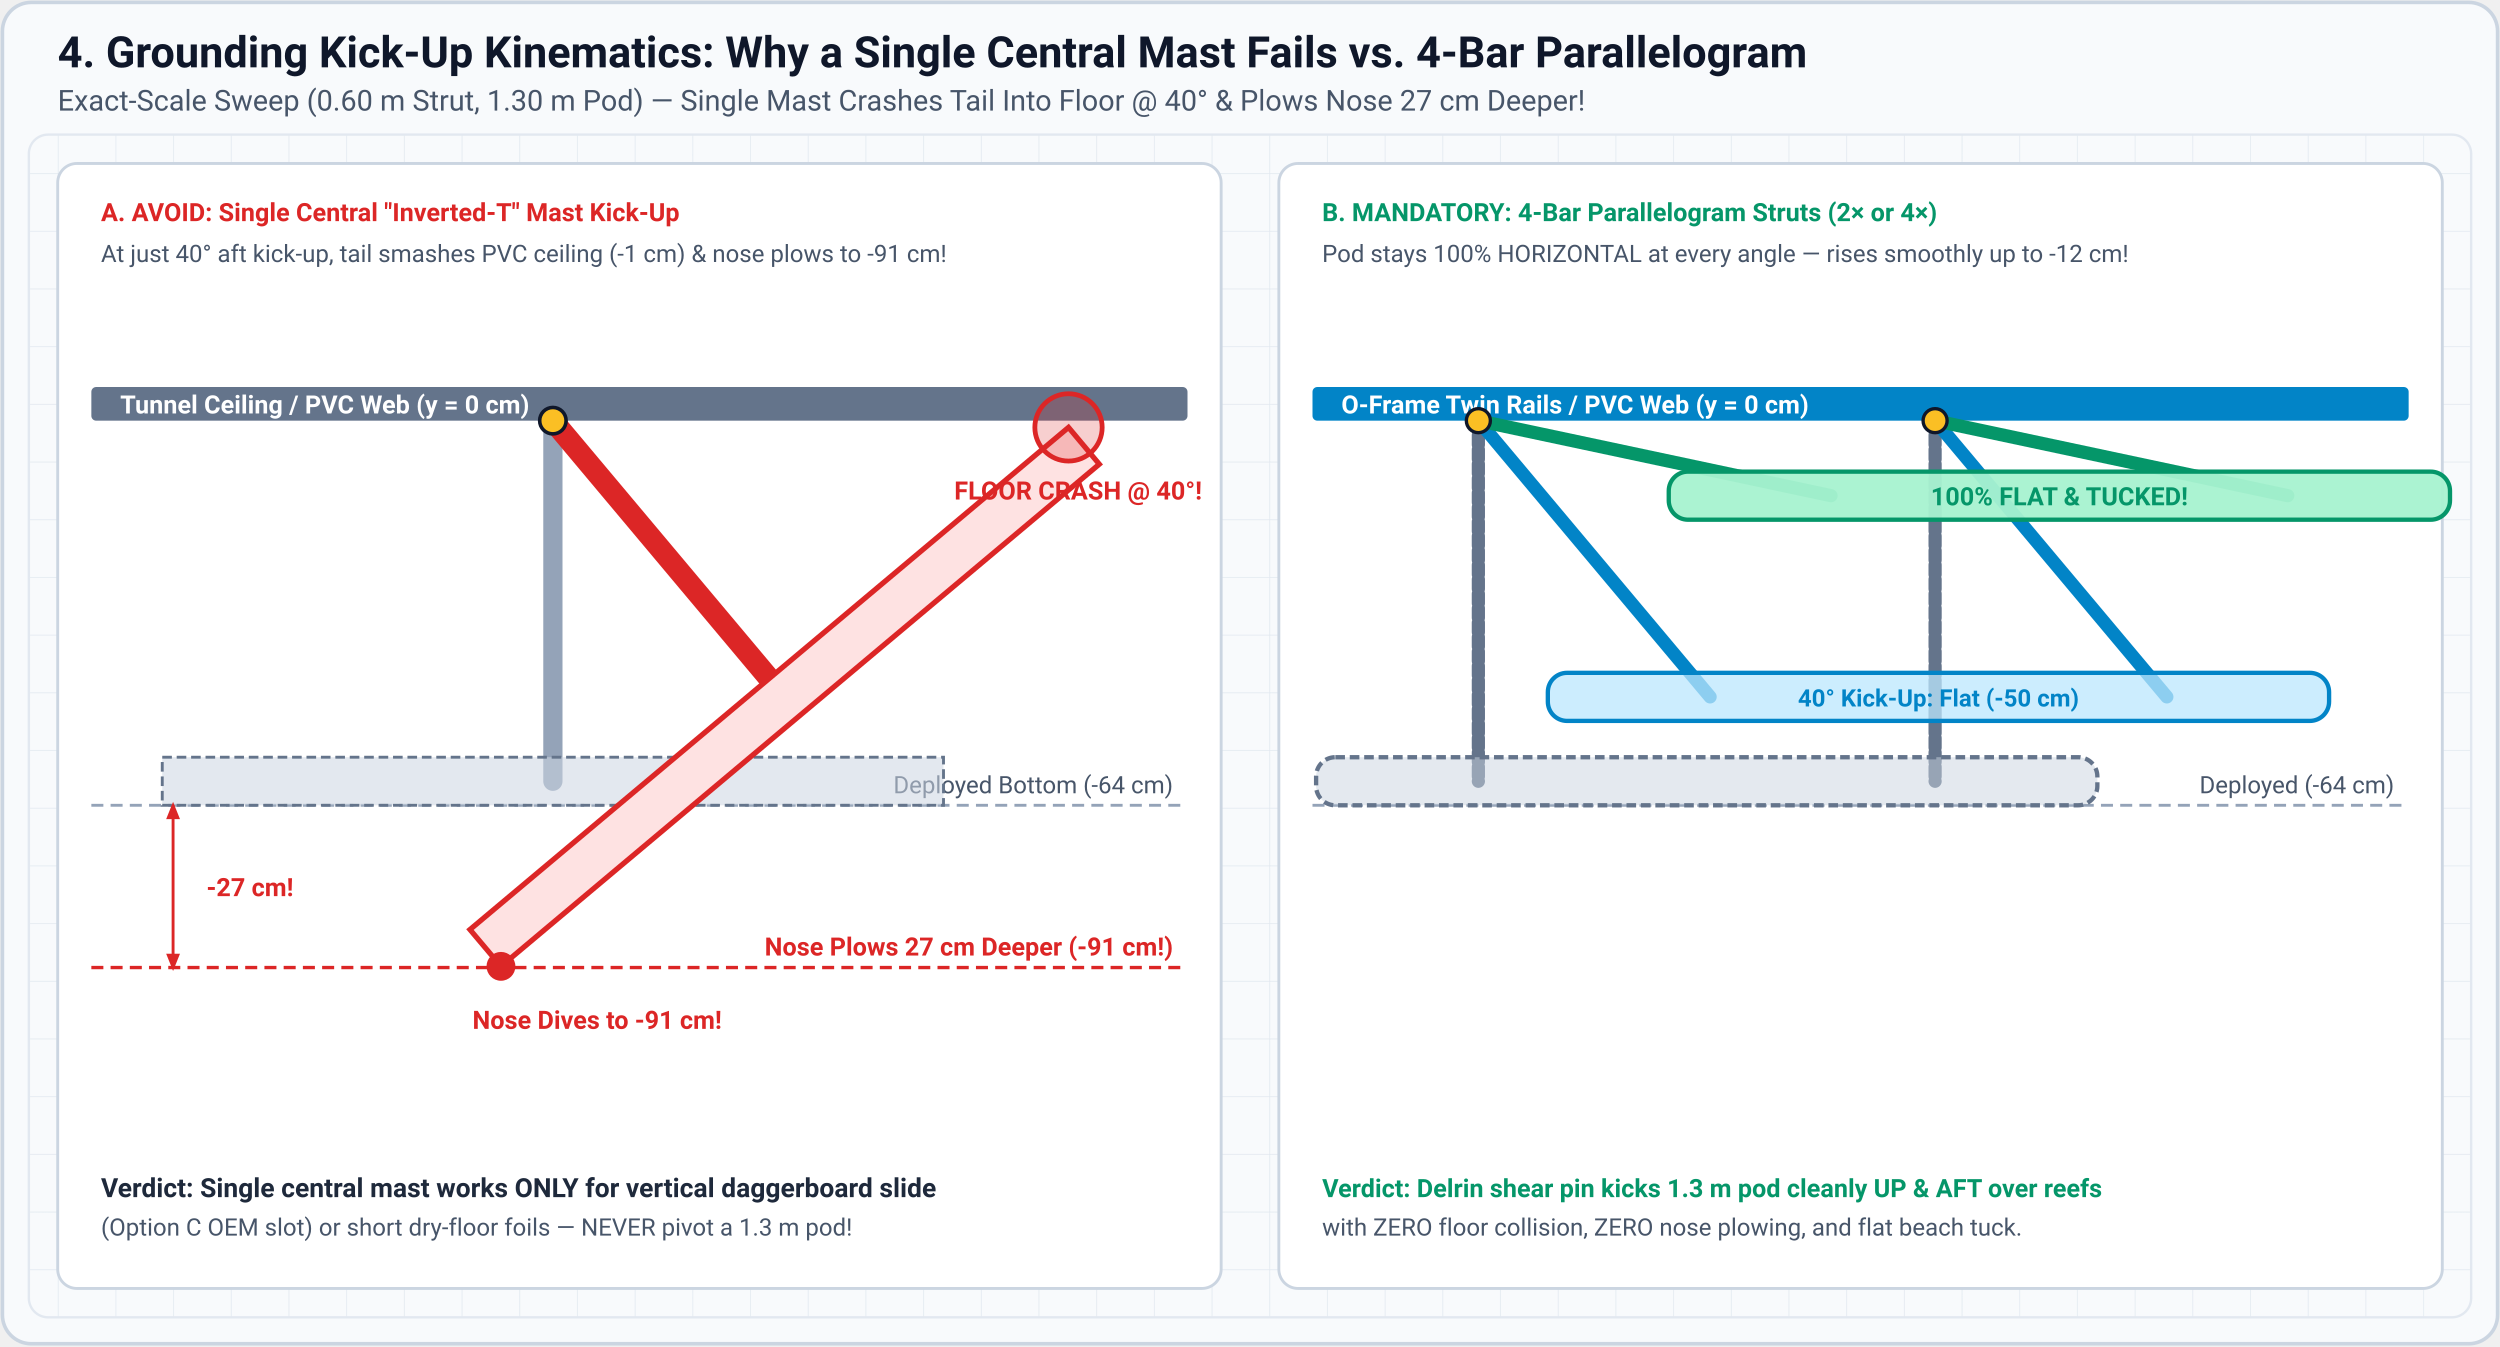
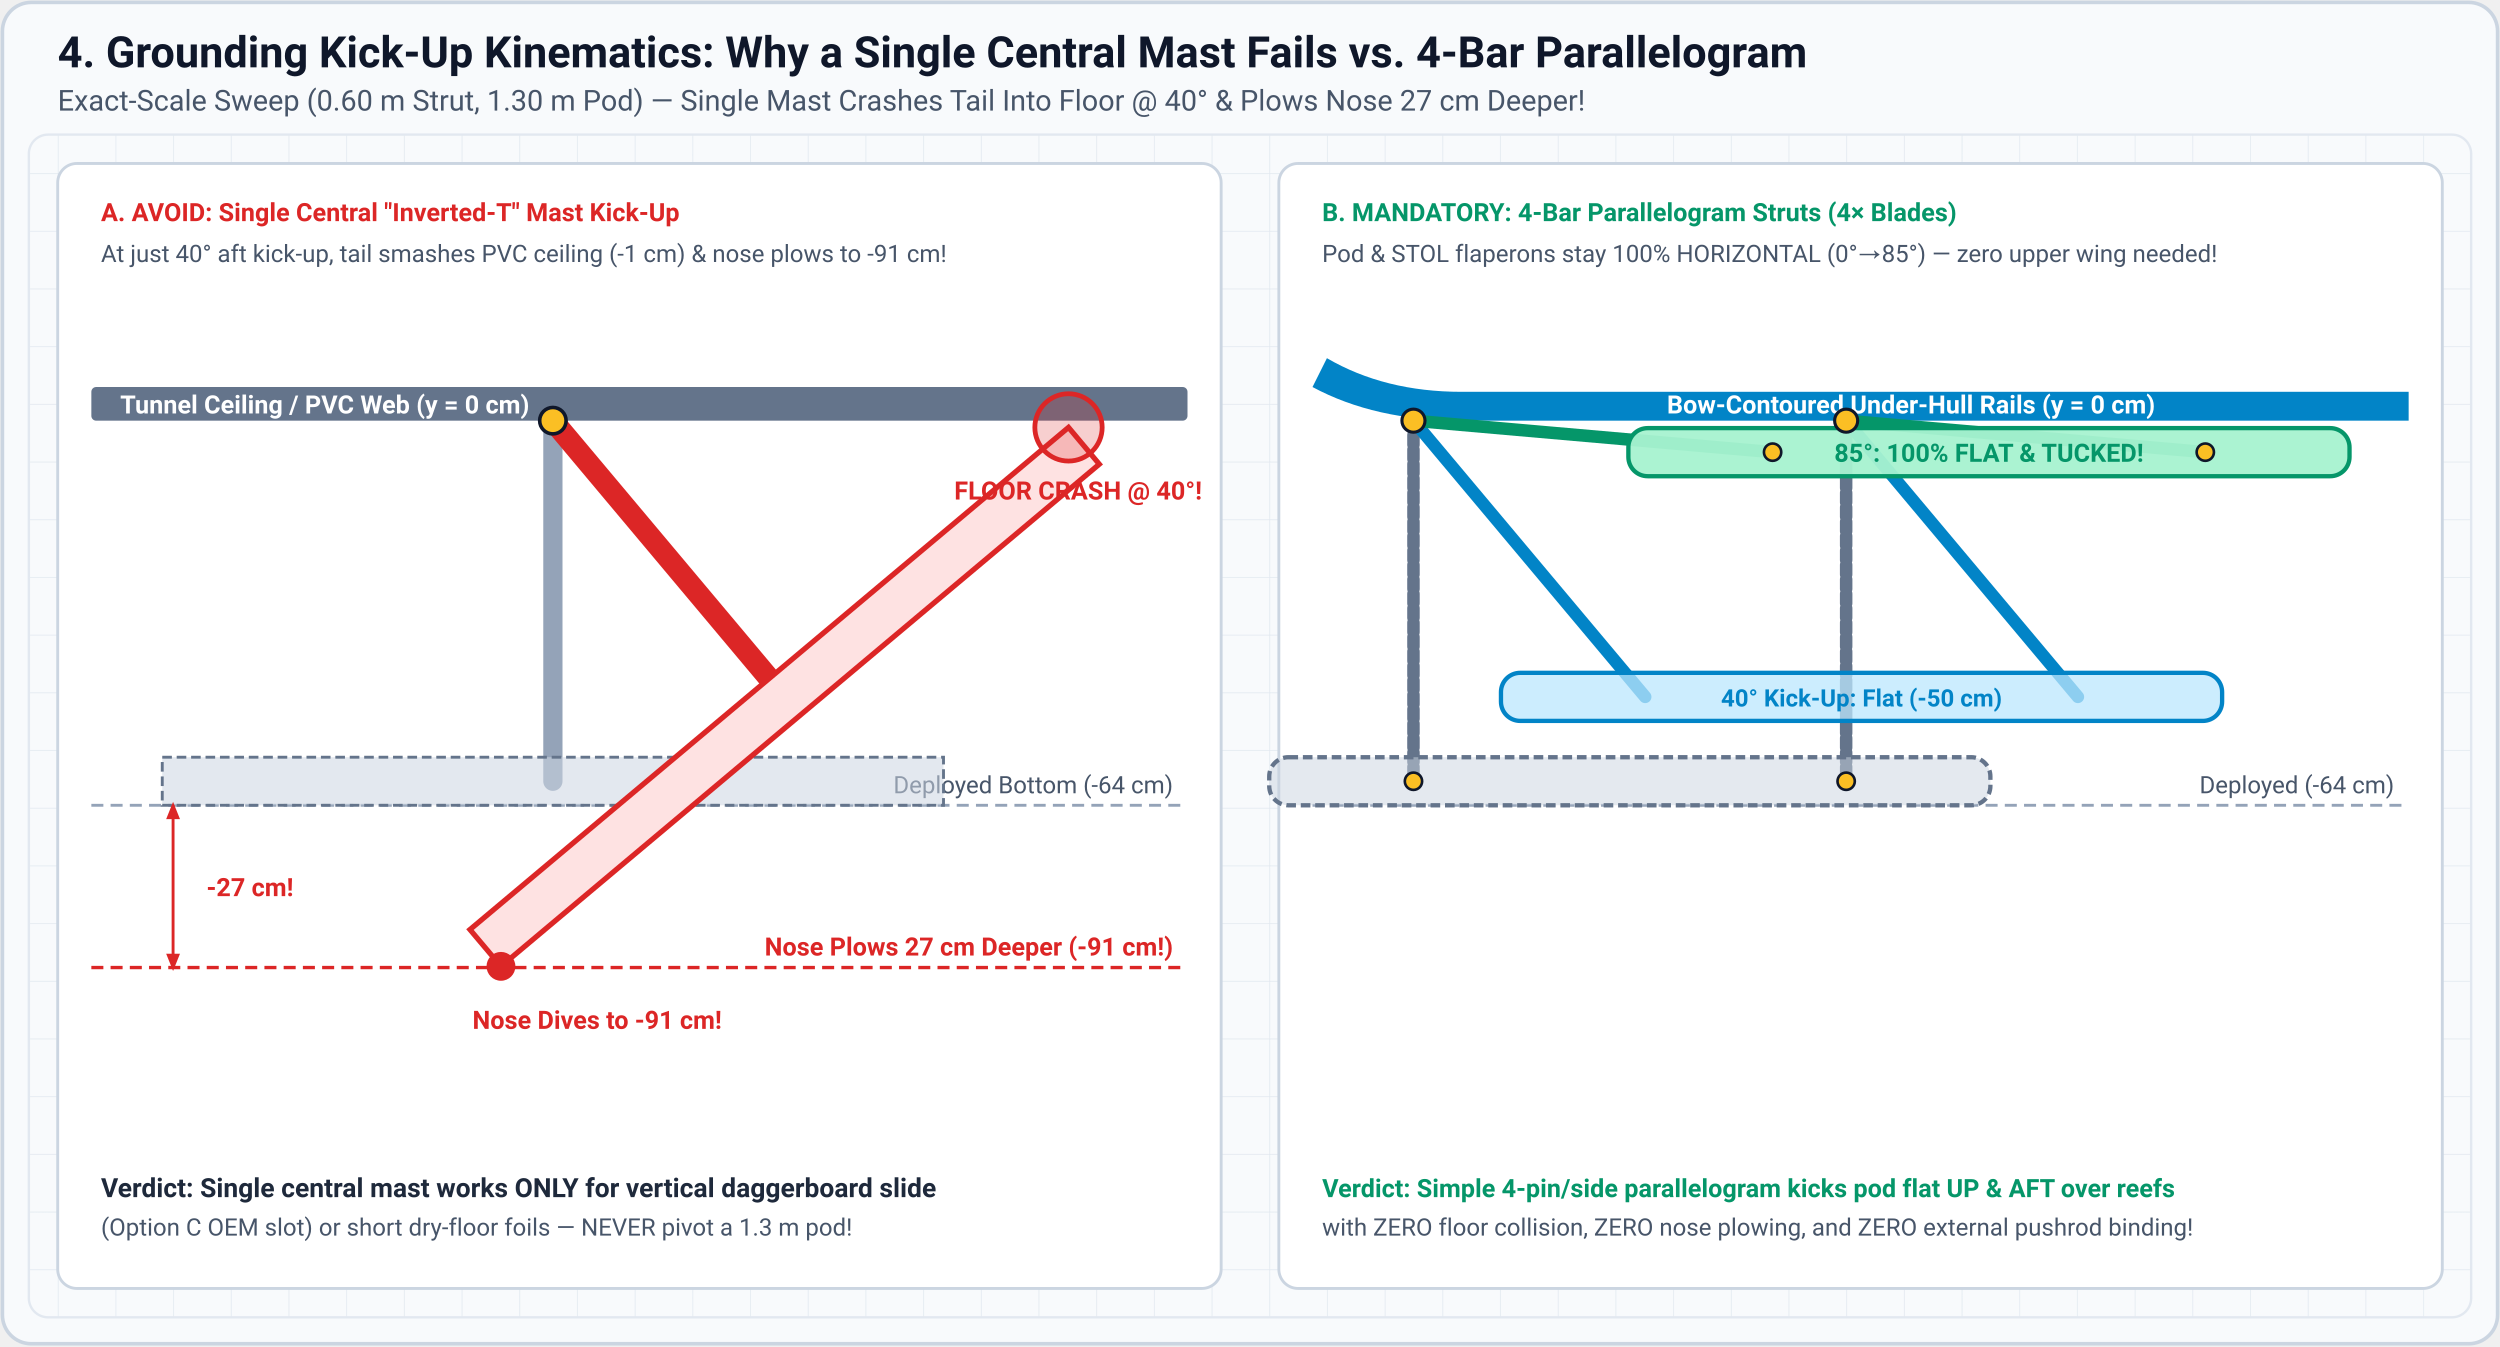
<svg xmlns="http://www.w3.org/2000/svg" viewBox="0 0 1040 560" width="1040" height="560">
  <defs>
    <pattern id="grid" width="24" height="24" patternUnits="userSpaceOnUse">
      <path d="M 24 0 L 0 0 0 24" fill="none" stroke="#E2E8F0" stroke-width="0.6" />
    </pattern>
    <linearGradient id="carbon" x1="0" y1="0" x2="0" y2="1">
      <stop offset="0%" stop-color="#334155" />
      <stop offset="100%" stop-color="#0F172A" />
    </linearGradient>
    <linearGradient id="alu" x1="0" y1="0" x2="0" y2="1">
      <stop offset="0%" stop-color="#CBD5E1" />
      <stop offset="100%" stop-color="#64748B" />
    </linearGradient>
    <linearGradient id="wingBlue" x1="0" y1="0" x2="0" y2="1">
      <stop offset="0%" stop-color="#38BDF8" />
      <stop offset="100%" stop-color="#0284C7" />
    </linearGradient>
    <linearGradient id="wingTeal" x1="0" y1="0" x2="0" y2="1">
      <stop offset="0%" stop-color="#2DD4BF" />
      <stop offset="100%" stop-color="#0D9488" />
    </linearGradient>
    <linearGradient id="water" x1="0" y1="0" x2="0" y2="1">
      <stop offset="0%" stop-color="#BAE6FD" stop-opacity="0.55" />
      <stop offset="100%" stop-color="#0284C7" stop-opacity="0.18" />
    </linearGradient>
    <linearGradient id="kevlar" x1="0" y1="0" x2="1" y2="0">
      <stop offset="0%" stop-color="#FBBF24" />
      <stop offset="100%" stop-color="#D97706" />
    </linearGradient>
    <linearGradient id="tubeGrad" x1="0" y1="0" x2="0" y2="1">
      <stop offset="0%" stop-color="#F1F5F9" />
      <stop offset="55%" stop-color="#CBD5E1" />
      <stop offset="100%" stop-color="#94A3B8" />
    </linearGradient>
    <marker id="arrDark" viewBox="0 0 10 10" refX="8" refY="5" markerWidth="6" markerHeight="6" orient="auto-start-reverse">
      <path d="M 0 1 L 10 5 L 0 9 z" fill="#334155" />
    </marker>
    <marker id="arrBlue" viewBox="0 0 10 10" refX="8" refY="5" markerWidth="6" markerHeight="6" orient="auto-start-reverse">
      <path d="M 0 1 L 10 5 L 0 9 z" fill="#0284C7" />
    </marker>
    <marker id="arrGreen" viewBox="0 0 10 10" refX="8" refY="5" markerWidth="6" markerHeight="6" orient="auto-start-reverse">
      <path d="M 0 1 L 10 5 L 0 9 z" fill="#059669" />
    </marker>
    <marker id="arrRed" viewBox="0 0 10 10" refX="8" refY="5" markerWidth="6" markerHeight="6" orient="auto-start-reverse">
      <path d="M 0 1 L 10 5 L 0 9 z" fill="#DC2626" />
    </marker>
    <style>
      text { font-family: -apple-system, BlinkMacSystemFont, "Segoe UI", Roboto, Helvetica, Arial, sans-serif; }
      .title { font-size: 18px; font-weight: 700; fill: #0F172A; }
      .sub { font-size: 12px; fill: #475569; }
      .sec { font-size: 13.5px; font-weight: 700; fill: #0F172A; }
      .lbl { font-size: 11px; font-weight: 600; fill: #1E293B; }
      .lbl-sm { font-size: 10px; fill: #475569; }
      .lbl-w { font-size: 10.5px; font-weight: 700; fill: #FFFFFF; }
      .dim { font-size: 10px; font-weight: 600; fill: #0284C7; }
      .ok { font-size: 10.5px; font-weight: 700; fill: #059669; }
      .warn { font-size: 10.5px; font-weight: 700; fill: #DC2626; }
    </style>
  </defs>
  <rect x="1" y="1" width="1038" height="558" rx="12" fill="#F8FAFC" stroke="#CBD5E1" stroke-width="1.5" />
  <rect x="12" y="56" width="1016" height="492" rx="8" fill="url(#grid)" stroke="#E2E8F0" stroke-width="1" />
  <text x="24" y="28" class="title">4. Grounding Kick-Up Kinematics: Why a Single Central Mast Fails vs. 4-Bar Parallelogram</text>
  <text x="24" y="46" class="sub">Exact-Scale Sweep (0.60 m Strut, 1.30 m Pod) — Single Mast Crashes Tail Into Floor @ 40° &amp; Plows Nose 27 cm Deeper!</text>
  <rect x="24" y="68" width="484" height="468" rx="8" fill="#FFFFFF" stroke="#CBD5E1" stroke-width="1.2" />
  <text x="42" y="92" class="warn">A. AVOID: Single Central "Inverted-T" Mast Kick-Up</text>
  <text x="42" y="109" class="lbl-sm">At just 40° aft kick-up, tail smashes PVC ceiling (-1 cm) &amp; nose plows to -91 cm!</text>
  <rect x="38" y="161" width="456" height="14" rx="2" fill="#64748B" />
  <text x="50" y="172" class="lbl-w">Tunnel Ceiling / PVC Web (y = 0 cm)</text>
  <line x1="38" y1="335.0" x2="494" y2="335.0" stroke="#94A3B8" stroke-width="1.2" stroke-dasharray="5,3" />
  <text x="488" y="330.0" text-anchor="end" class="lbl-sm">Deployed Bottom (-64 cm)</text>
  <line x1="38" y1="402.5" x2="494" y2="402.5" stroke="#DC2626" stroke-width="1.4" stroke-dasharray="5,3" />
  <text x="488" y="397.5" text-anchor="end" class="warn">Nose Plows 27 cm Deeper (-91 cm!)</text>
  <line x1="230" y1="175" x2="230.0" y2="325.0" stroke="#94A3B8" stroke-width="8" stroke-linecap="round" />
  <polygon points="67.5,335.0 392.5,335.0 392.5,315.0 67.5,315.0" fill="#CBD5E1" fill-opacity="0.55" stroke="#64748B" stroke-width="1.2" stroke-dasharray="4,2" />
  <line x1="230" y1="175" x2="326.4" y2="289.9" stroke="#DC2626" stroke-width="9" stroke-linecap="round" />
  <polygon points="208.4,402.0 457.3,193.1 444.5,177.8 195.5,386.7" fill="#FEE2E2" stroke="#DC2626" stroke-width="2.2" />
  <circle cx="230" cy="175" r="5.5" fill="#FBBF24" stroke="#0F172A" stroke-width="1.5" />
  <circle cx="444.5" cy="177.8" r="14" fill="#DC2626" fill-opacity="0.22" stroke="#DC2626" stroke-width="2" />
  <text x="448.5" y="207.8" text-anchor="middle" class="warn">FLOOR CRASH @ 40°!</text>
  <circle cx="208.4" cy="402.0" r="6" fill="#DC2626" />
  <text x="248.4" y="428.0" text-anchor="middle" class="warn">Nose Dives to -91 cm!</text>
  <line x1="72.0" y1="335.0" x2="72.0" y2="402.5" stroke="#DC2626" stroke-width="1.2" marker-start="url(#arrRed)" marker-end="url(#arrRed)" />
  <text x="104.0" y="372.8" text-anchor="middle" class="warn">-27 cm!</text>
  <text x="42" y="498" class="lbl">Verdict: Single central mast works ONLY for vertical daggerboard slide</text>
  <text x="42" y="514" class="lbl-sm">(Option C OEM slot) or short dry-floor foils — NEVER pivot a 1.3 m pod!</text>
  <rect x="532" y="68" width="484" height="468" rx="8" fill="#FFFFFF" stroke="#CBD5E1" stroke-width="1.2" />
-   <text x="550" y="92" class="ok">B. MANDATORY: 4-Bar Parallelogram Struts (2× or 4×)</text>
-   <text x="550" y="109" class="lbl-sm">Pod stays 100% HORIZONTAL at every angle — rises smoothly up to -12 cm!</text>
-   <rect x="546" y="161" width="456" height="14" rx="2" fill="#0284C7" />
-   <text x="558" y="172" class="lbl-w">O-Frame Twin Rails / PVC Web (y = 0 cm)</text>
+   <text x="550" y="92" class="ok">B. MANDATORY: 4-Bar Parallelogram Struts (4× Blades)</text>
+   <text x="550" y="109" class="lbl-sm">Pod &amp; STOL flaperons stay 100% HORIZONTAL (0°→85°) — zero upper wing needed!</text>
+   <path d="M 552 149 Q 576 163 608 163 L 1002 163 L 1002 175 L 608 175 Q 572 175 546 161 Z" fill="#0284C7" />
+   <text x="795" y="172" text-anchor="middle" class="lbl-w">Bow-Contoured Under-Hull Rails (y = 0 cm)</text>
  <line x1="546" y1="335.0" x2="1002" y2="335.0" stroke="#94A3B8" stroke-width="1.2" stroke-dasharray="5,3" />
  <text x="996" y="330.0" text-anchor="end" class="lbl-sm">Deployed (-64 cm)</text>
-   <line x1="615.0" y1="175.0" x2="615.0" y2="325.0" stroke="#64748B" stroke-width="5.5" stroke-dasharray="4,2" stroke-linecap="round" />
-   <line x1="805.0" y1="175.0" x2="805.0" y2="325.0" stroke="#64748B" stroke-width="5.5" stroke-dasharray="4,2" stroke-linecap="round" />
-   <rect x="547.5" y="315.0" width="325.0" height="20.0" rx="8" fill="#CBD5E1" fill-opacity="0.50" stroke="#64748B" stroke-width="1.8" stroke-dasharray="4,2" />
-   <line x1="615.0" y1="175.0" x2="711.4" y2="289.9" stroke="#0284C7" stroke-width="5.5" stroke-dasharray="none" stroke-linecap="round" />
-   <line x1="805.0" y1="175.0" x2="901.4" y2="289.9" stroke="#0284C7" stroke-width="5.5" stroke-dasharray="none" stroke-linecap="round" />
-   <rect x="643.9" y="279.9" width="325.0" height="20.0" rx="8" fill="#BAE6FD" fill-opacity="0.75" stroke="#0284C7" stroke-width="1.8" stroke-dasharray="none" />
-   <text x="806.4" y="293.9" text-anchor="middle" class="dim">40° Kick-Up: Flat (-50 cm)</text>
-   <line x1="615.0" y1="175.0" x2="761.7" y2="206.2" stroke="#059669" stroke-width="5.5" stroke-dasharray="none" stroke-linecap="round" />
-   <line x1="805.0" y1="175.0" x2="951.7" y2="206.2" stroke="#059669" stroke-width="5.5" stroke-dasharray="none" stroke-linecap="round" />
-   <rect x="694.2" y="196.2" width="325.0" height="20.0" rx="8" fill="#A7F3D0" fill-opacity="0.95" stroke="#059669" stroke-width="1.8" stroke-dasharray="none" />
-   <text x="856.7" y="210.2" text-anchor="middle" class="ok">100% FLAT &amp; TUCKED!</text>
-   <circle cx="615.0" cy="175" r="5" fill="#FBBF24" stroke="#0F172A" stroke-width="1.4" />
-   <circle cx="805.0" cy="175" r="5" fill="#FBBF24" stroke="#0F172A" stroke-width="1.4" />
-   <text x="550" y="498" class="ok">Verdict: Delrin shear pin kicks 1.3 m pod cleanly UP &amp; AFT over reefs</text>
-   <text x="550" y="514" class="lbl-sm">with ZERO floor collision, ZERO nose plowing, and flat beach tuck.</text>
+   <line x1="588.0" y1="175.0" x2="588.0" y2="325.0" stroke="#64748B" stroke-width="5.2" stroke-dasharray="4,2" stroke-linecap="round" />
+   <line x1="768.0" y1="175.0" x2="768.0" y2="325.0" stroke="#64748B" stroke-width="5.2" stroke-dasharray="4,2" stroke-linecap="round" />
+   <rect x="528.0" y="315.0" width="300.0" height="20.0" rx="8" fill="#CBD5E1" fill-opacity="0.50" stroke="#64748B" stroke-width="1.8" stroke-dasharray="4,2" />
+   <circle cx="588.0" cy="325.0" r="3.6" fill="#FBBF24" stroke="#0F172A" stroke-width="1.1" />
+   <circle cx="768.0" cy="325.0" r="3.6" fill="#FBBF24" stroke="#0F172A" stroke-width="1.1" />
+   <line x1="588.0" y1="175.0" x2="684.4" y2="289.9" stroke="#0284C7" stroke-width="5.2" stroke-dasharray="none" stroke-linecap="round" />
+   <line x1="768.0" y1="175.0" x2="864.4" y2="289.9" stroke="#0284C7" stroke-width="5.2" stroke-dasharray="none" stroke-linecap="round" />
+   <rect x="624.4" y="279.9" width="300.0" height="20.0" rx="8" fill="#BAE6FD" fill-opacity="0.75" stroke="#0284C7" stroke-width="1.8" stroke-dasharray="none" />
+   <text x="774.4" y="293.9" text-anchor="middle" class="dim">40° Kick-Up: Flat (-50 cm)</text>
+   <line x1="588.0" y1="175.0" x2="737.4" y2="188.1" stroke="#059669" stroke-width="5.2" stroke-dasharray="none" stroke-linecap="round" />
+   <line x1="768.0" y1="175.0" x2="917.4" y2="188.1" stroke="#059669" stroke-width="5.2" stroke-dasharray="none" stroke-linecap="round" />
+   <rect x="677.4" y="178.1" width="300.0" height="20.0" rx="8" fill="#A7F3D0" fill-opacity="0.95" stroke="#059669" stroke-width="1.8" stroke-dasharray="none" />
+   <circle cx="737.4" cy="188.1" r="3.6" fill="#FBBF24" stroke="#0F172A" stroke-width="1.1" />
+   <circle cx="917.4" cy="188.1" r="3.6" fill="#FBBF24" stroke="#0F172A" stroke-width="1.1" />
+   <text x="827.4" y="192.1" text-anchor="middle" class="ok">85°: 100% FLAT &amp; TUCKED!</text>
+   <circle cx="588.0" cy="175" r="4.8" fill="#FBBF24" stroke="#0F172A" stroke-width="1.3" />
+   <circle cx="768.0" cy="175" r="4.8" fill="#FBBF24" stroke="#0F172A" stroke-width="1.3" />
+   <text x="550" y="498" class="ok">Verdict: Simple 4-pin/side parallelogram kicks pod flat UP &amp; AFT over reefs</text>
+   <text x="550" y="514" class="lbl-sm">with ZERO floor collision, ZERO nose plowing, and ZERO external pushrod binding!</text>
</svg>
